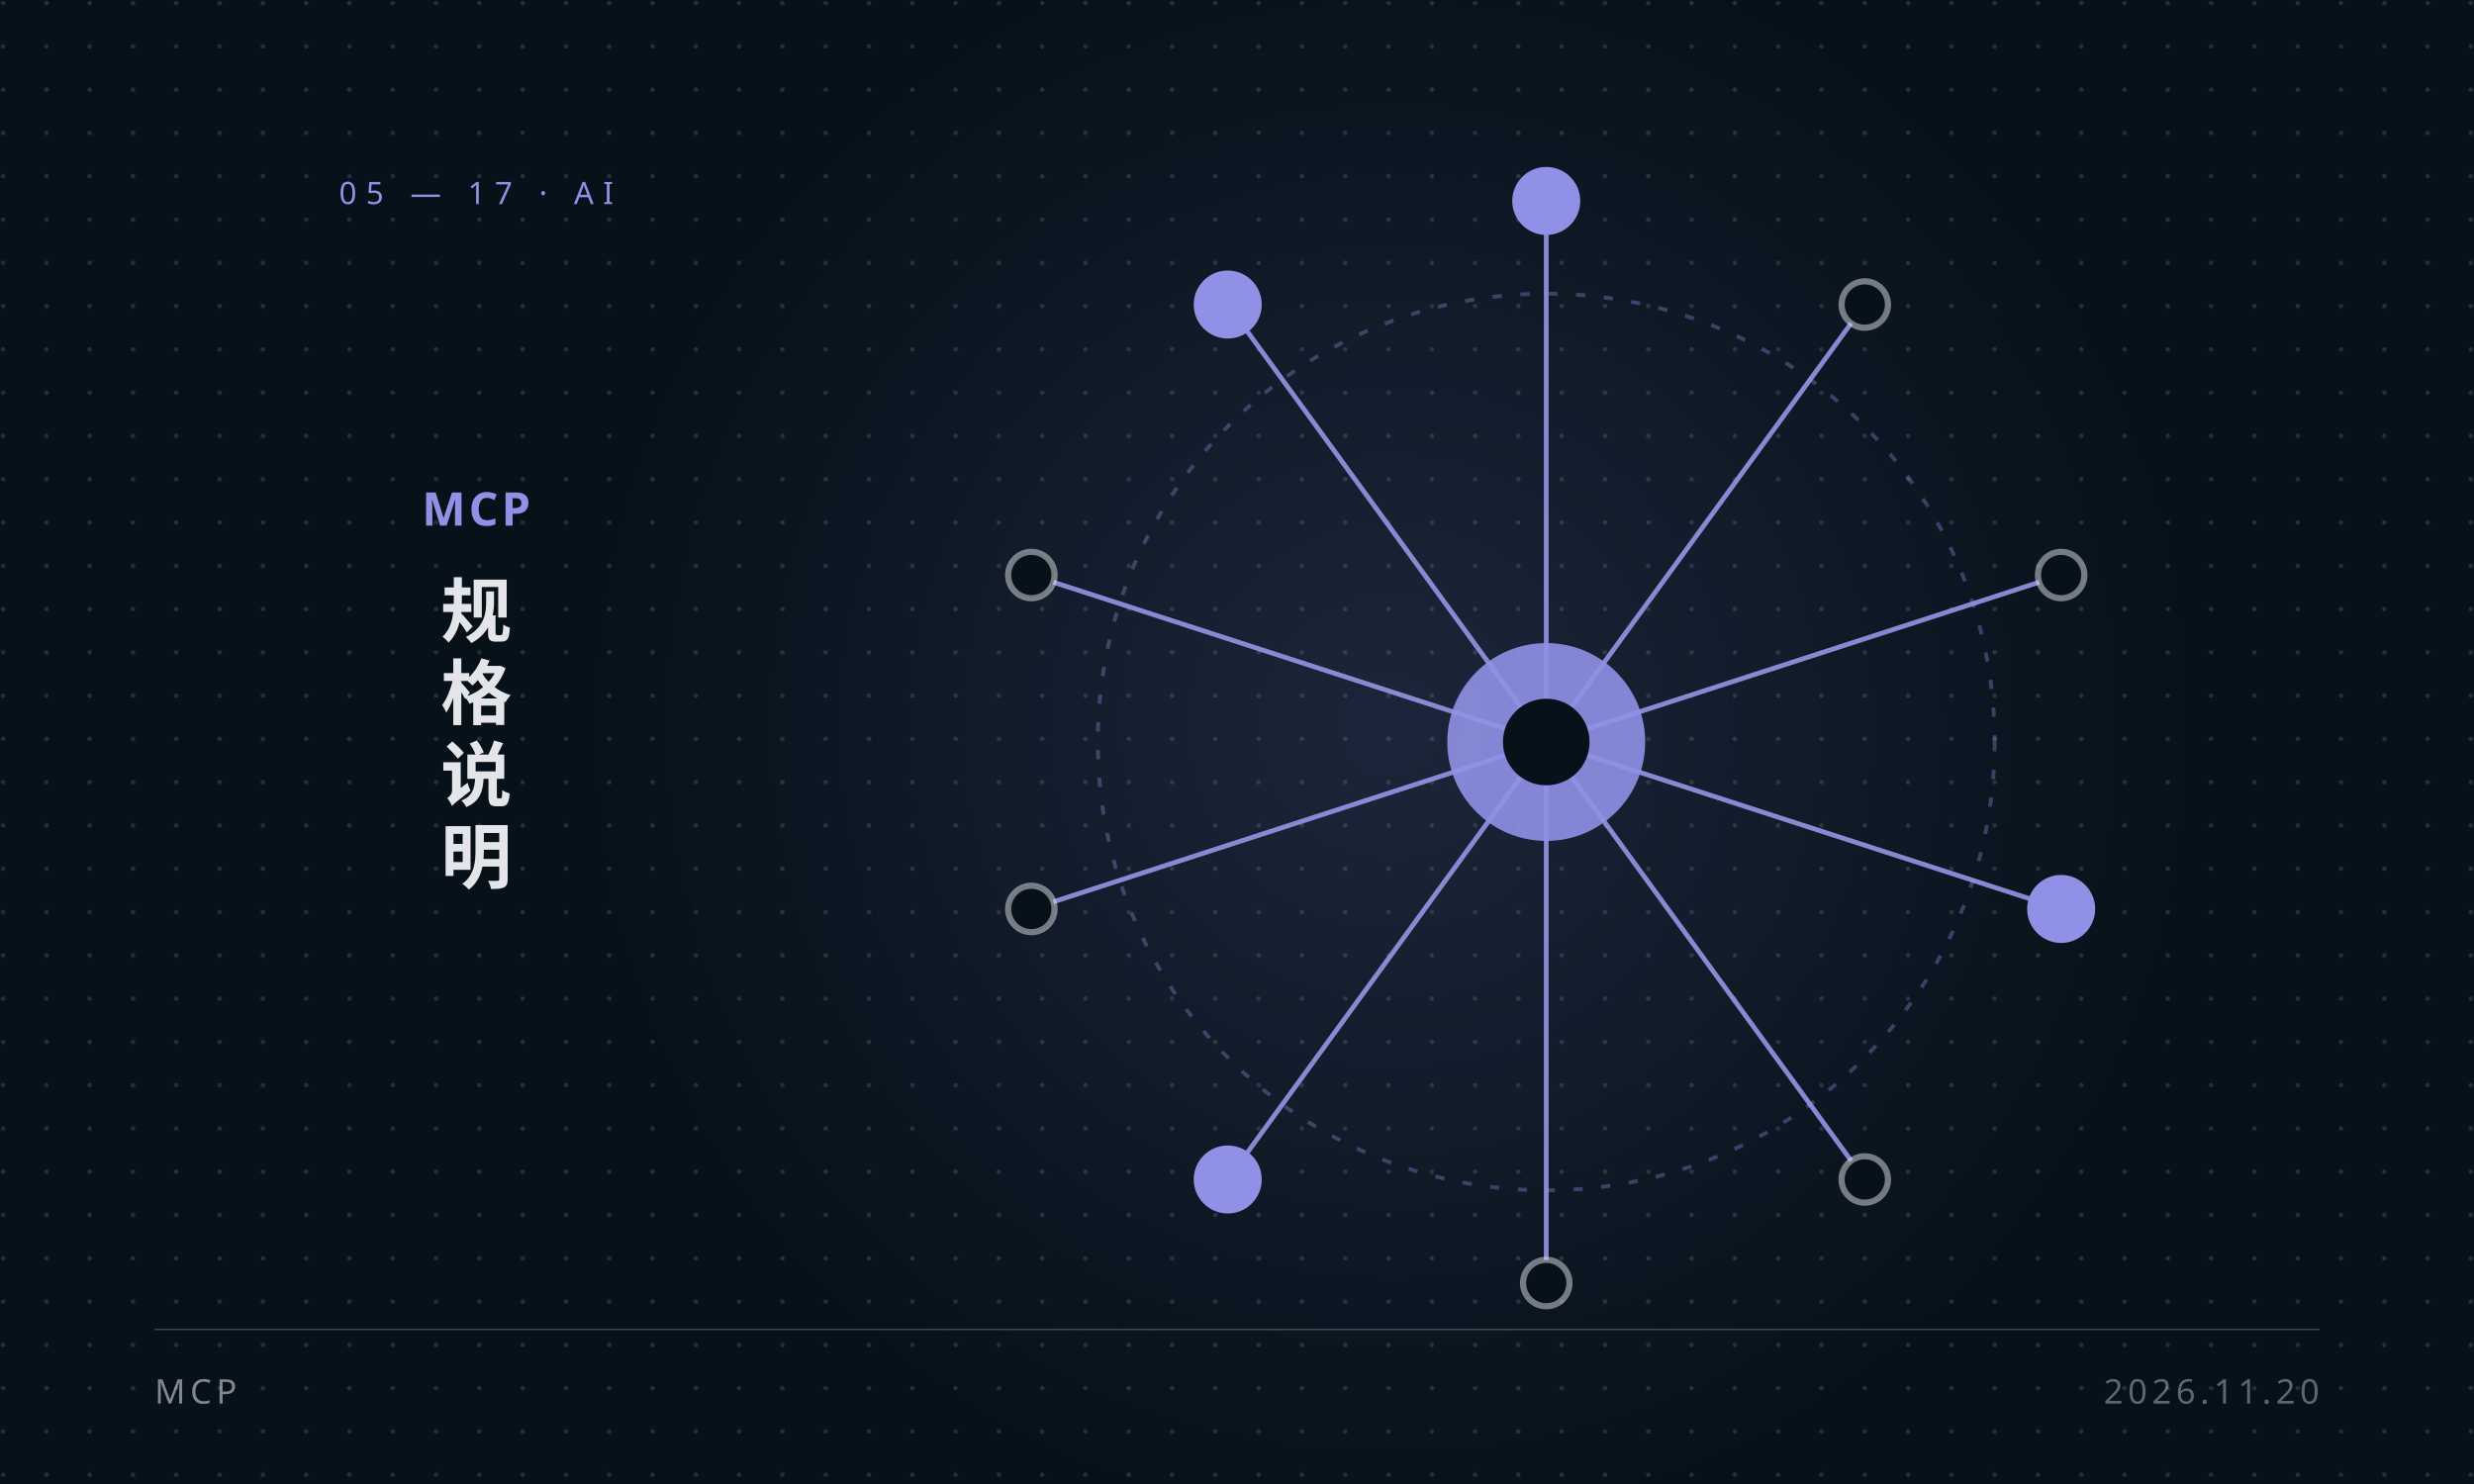
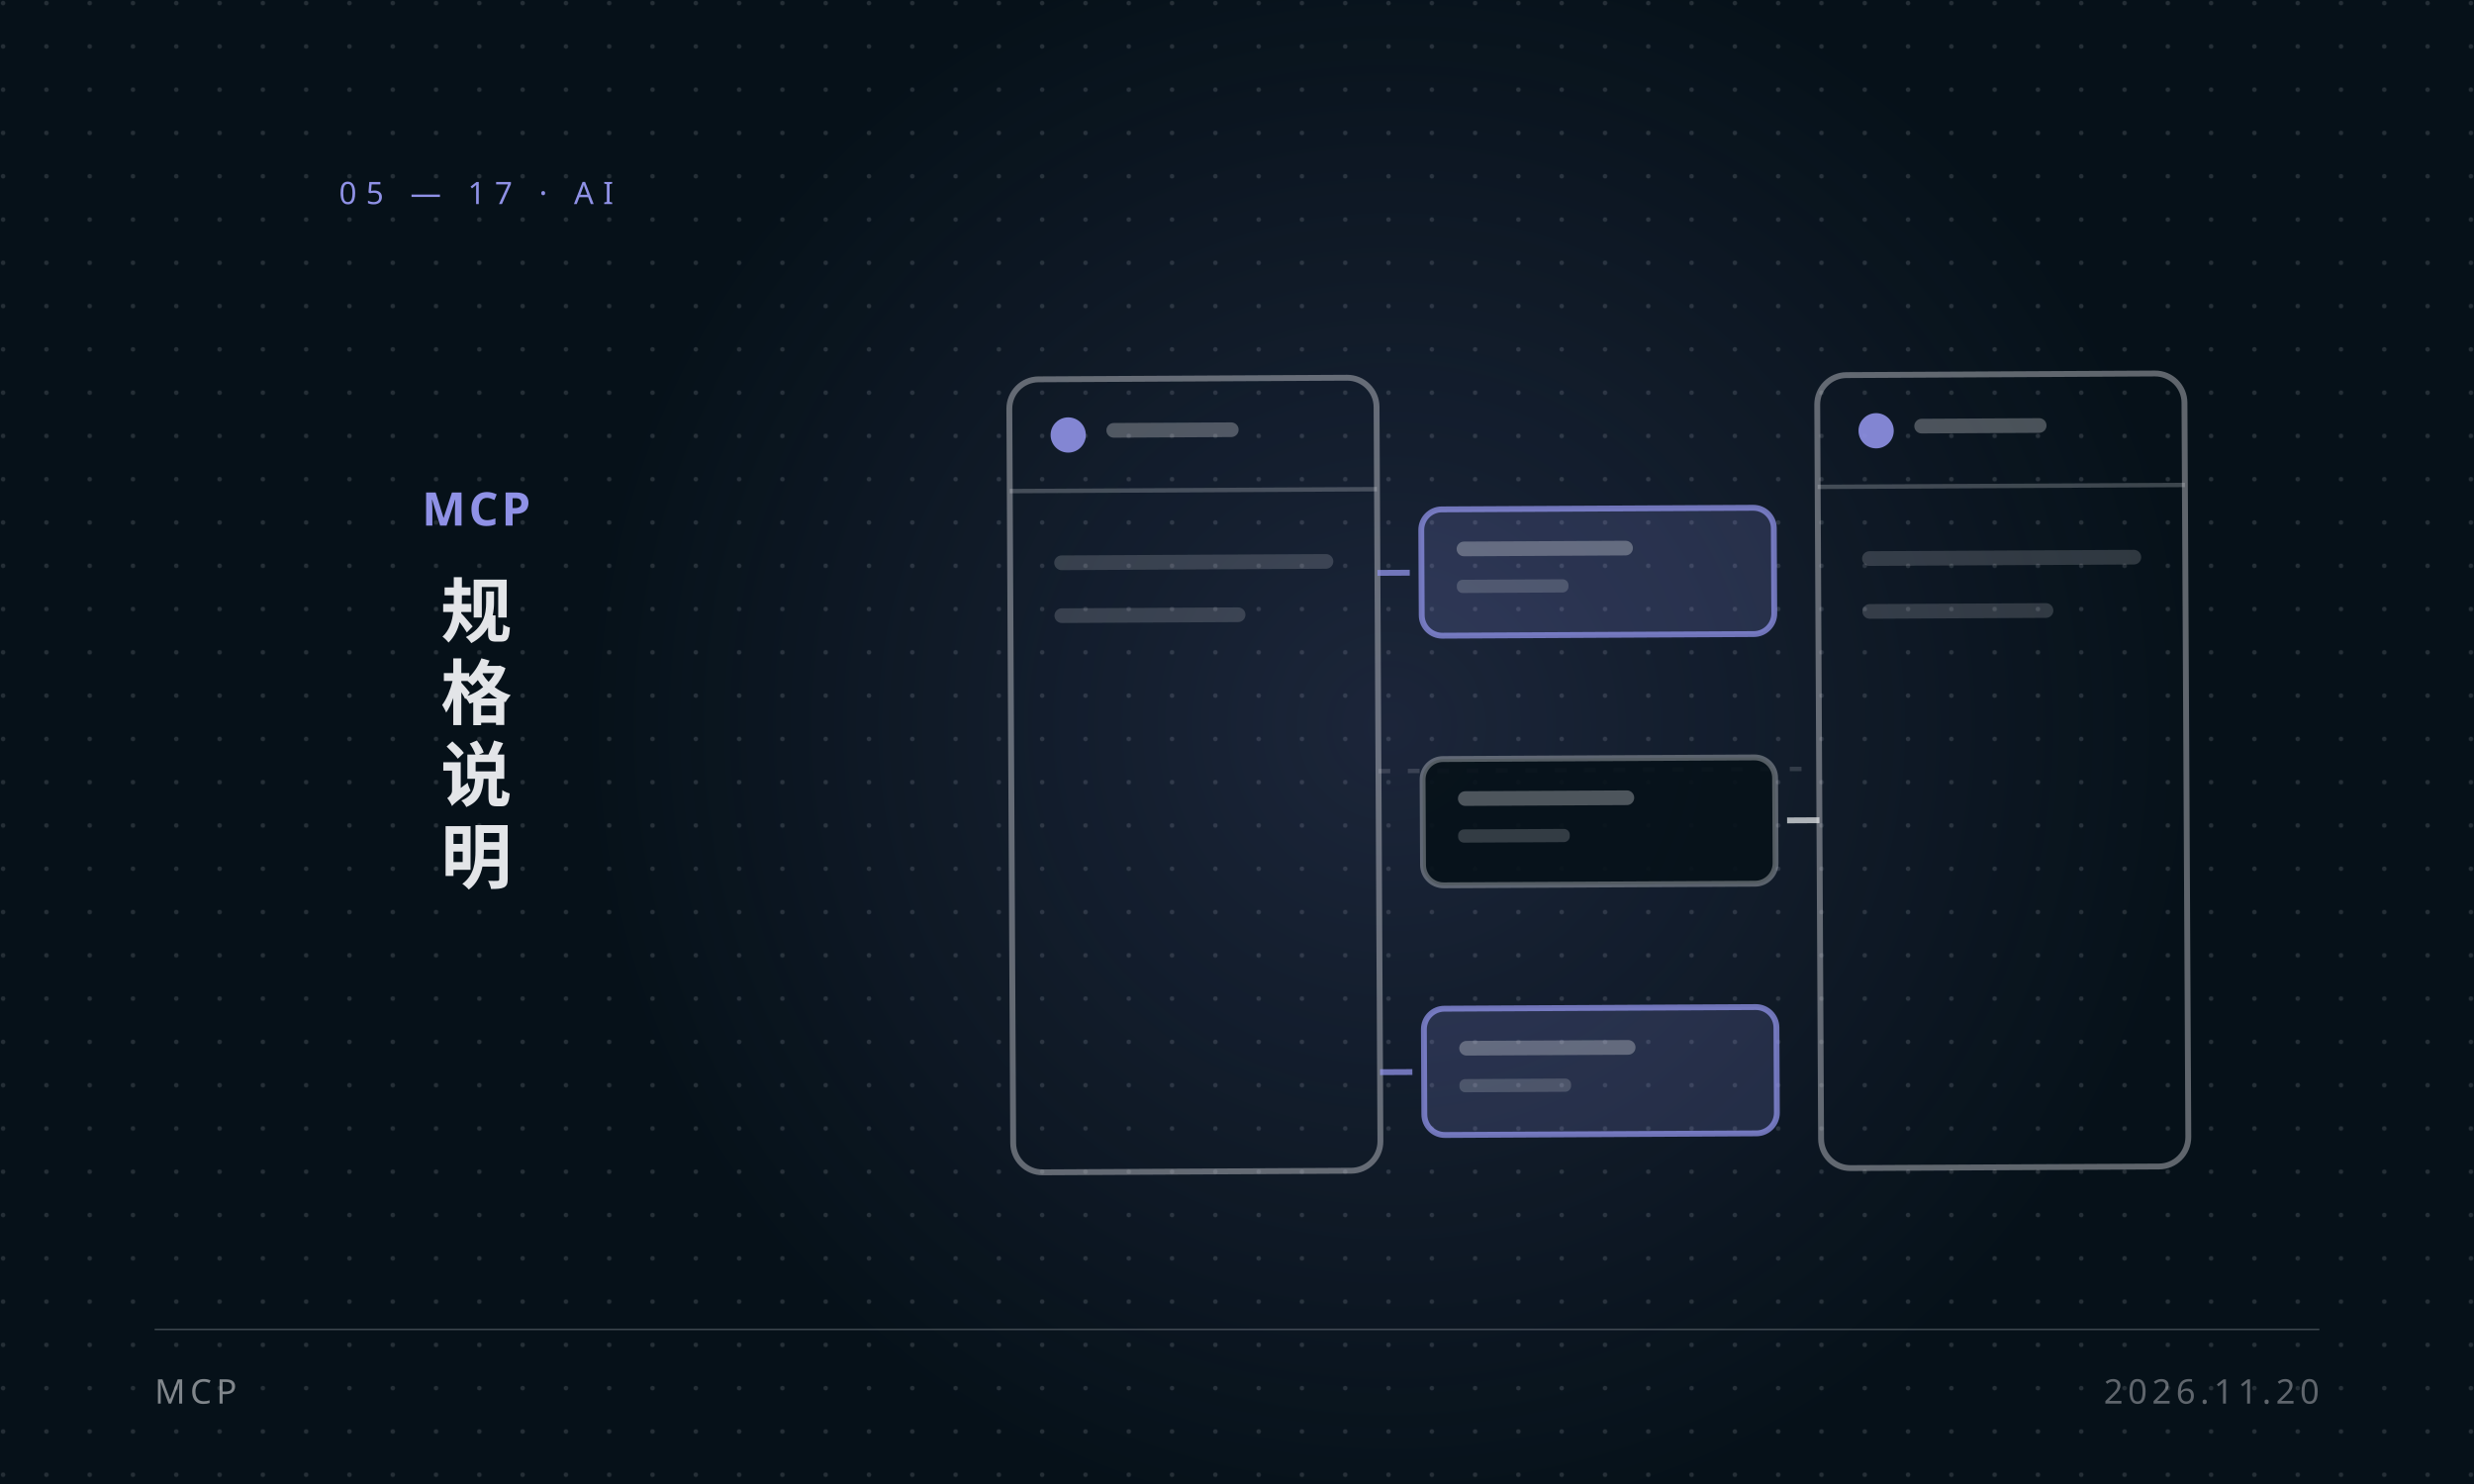
<svg xmlns="http://www.w3.org/2000/svg" width="1600" height="960" viewBox="0 0 1600 960" role="img" aria-label="MCP 规格说明 封面">
  <style>
    @media (prefers-reduced-motion: no-preference) {
      .flow { stroke-dasharray: 24 150; animation: flow 2.6s linear infinite; }
      .breathe { animation: breathe 3.2s ease-in-out infinite; }
      .breathe.d2 { animation-delay: 0.8s; }
      .breathe.d3 { animation-delay: 1.6s; }
    }
    @keyframes flow { from { stroke-dashoffset: 88; } to { stroke-dashoffset: 0; } }
    @keyframes breathe { 0%, 100% { opacity: 0.45; } 50% { opacity: 1; } }
  </style>
  <defs>
    <pattern id="dots" width="28" height="28" patternUnits="userSpaceOnUse">
      <circle cx="2" cy="2" r="1.5" fill="#e3e5e8" opacity="0.14" />
    </pattern>
    <radialGradient id="glow" cx="0.5" cy="0.5" r="0.5">
      <stop offset="0" stop-color="#8f91e6" stop-opacity="0.16" />
      <stop offset="1" stop-color="#8f91e6" stop-opacity="0" />
    </radialGradient>
  </defs>
  <rect width="1600" height="960" fill="#061119" />
  <rect width="1600" height="960" fill="url(#dots)" />
  <circle cx="900" cy="470" r="520" fill="url(#glow)" class="breathe" />
-   <g>
-     <circle cx="1000" cy="480" r="290" fill="none" stroke="#8f91e6" stroke-width="2.5" stroke-opacity="0.35" stroke-dasharray="6 12" />
-     <line x1="1000" y1="480" x2="1000" y2="130" stroke="#e3e5e8" stroke-width="3" stroke-opacity="0.32" />
-     <line class="flow" x1="1000" y1="480" x2="1000" y2="130" stroke="#8f91e6" stroke-width="3" stroke-opacity="0.85" />
-     <line x1="1000" y1="480" x2="1206" y2="197" stroke="#e3e5e8" stroke-width="3" stroke-opacity="0.32" />
-     <line class="flow" x1="1000" y1="480" x2="1206" y2="197" stroke="#8f91e6" stroke-width="3" stroke-opacity="0.85" />
-     <line x1="1000" y1="480" x2="1333" y2="372" stroke="#e3e5e8" stroke-width="3" stroke-opacity="0.32" />
-     <line class="flow" x1="1000" y1="480" x2="1333" y2="372" stroke="#8f91e6" stroke-width="3" stroke-opacity="0.85" />
-     <line x1="1000" y1="480" x2="1333" y2="588" stroke="#e3e5e8" stroke-width="3" stroke-opacity="0.32" />
-     <line class="flow" x1="1000" y1="480" x2="1333" y2="588" stroke="#8f91e6" stroke-width="3" stroke-opacity="0.85" />
-     <line x1="1000" y1="480" x2="1206" y2="763" stroke="#e3e5e8" stroke-width="3" stroke-opacity="0.32" />
-     <line class="flow" x1="1000" y1="480" x2="1206" y2="763" stroke="#8f91e6" stroke-width="3" stroke-opacity="0.85" />
-     <line x1="1000" y1="480" x2="1000" y2="830" stroke="#e3e5e8" stroke-width="3" stroke-opacity="0.32" />
-     <line class="flow" x1="1000" y1="480" x2="1000" y2="830" stroke="#8f91e6" stroke-width="3" stroke-opacity="0.85" />
-     <line x1="1000" y1="480" x2="794" y2="763" stroke="#e3e5e8" stroke-width="3" stroke-opacity="0.32" />
-     <line class="flow" x1="1000" y1="480" x2="794" y2="763" stroke="#8f91e6" stroke-width="3" stroke-opacity="0.85" />
-     <line x1="1000" y1="480" x2="667" y2="588" stroke="#e3e5e8" stroke-width="3" stroke-opacity="0.32" />
-     <line class="flow" x1="1000" y1="480" x2="667" y2="588" stroke="#8f91e6" stroke-width="3" stroke-opacity="0.85" />
-     <line x1="1000" y1="480" x2="667" y2="372" stroke="#e3e5e8" stroke-width="3" stroke-opacity="0.32" />
-     <line class="flow" x1="1000" y1="480" x2="667" y2="372" stroke="#8f91e6" stroke-width="3" stroke-opacity="0.85" />
-     <line x1="1000" y1="480" x2="794" y2="197" stroke="#e3e5e8" stroke-width="3" stroke-opacity="0.32" />
-     <line class="flow" x1="1000" y1="480" x2="794" y2="197" stroke="#8f91e6" stroke-width="3" stroke-opacity="0.85" />
-     <circle cx="1000" cy="130" r="22" fill="#8f91e6" stroke="none" stroke-width="4" stroke-opacity="0.5" />
-     <circle cx="1206" cy="197" r="15" fill="#061119" stroke="#e3e5e8" stroke-width="4" stroke-opacity="0.5" />
-     <circle cx="1333" cy="372" r="15" fill="#061119" stroke="#e3e5e8" stroke-width="4" stroke-opacity="0.5" />
-     <circle cx="1333" cy="588" r="22" fill="#8f91e6" stroke="none" stroke-width="4" stroke-opacity="0.5" />
-     <circle cx="1206" cy="763" r="15" fill="#061119" stroke="#e3e5e8" stroke-width="4" stroke-opacity="0.5" />
-     <circle cx="1000" cy="830" r="15" fill="#061119" stroke="#e3e5e8" stroke-width="4" stroke-opacity="0.5" />
-     <circle cx="794" cy="763" r="22" fill="#8f91e6" stroke="none" stroke-width="4" stroke-opacity="0.5" />
-     <circle cx="667" cy="588" r="15" fill="#061119" stroke="#e3e5e8" stroke-width="4" stroke-opacity="0.5" />
-     <circle cx="667" cy="372" r="15" fill="#061119" stroke="#e3e5e8" stroke-width="4" stroke-opacity="0.5" />
-     <circle cx="794" cy="197" r="22" fill="#8f91e6" stroke="none" stroke-width="4" stroke-opacity="0.5" />
-     <circle cx="1000" cy="480" r="64" fill="#8f91e6" opacity="0.9" />
-     <circle cx="1000" cy="480" r="28" fill="#061119" />
+   <g transform="translate(34 20) translate(1000 480) scale(1 1) rotate(-0.30) scale(0.950) translate(-1000 -480)">
+     <g>
+       <rect x="600" y="210" width="250" height="540" rx="20" fill="none" stroke="#e3e5e8" stroke-width="4" stroke-opacity="0.4" />
+       <line x1="600" y1="286" x2="850" y2="286" stroke="#e3e5e8" stroke-width="3" stroke-opacity="0.25" />
+       <circle cx="640" cy="248" r="12" fill="#8f91e6" opacity="0.9" />
+       <rect x="666" y="240" width="90" height="10" rx="5" fill="#e3e5e8" opacity="0.3" />
+       <rect x="630" y="330" width="190" height="10" rx="5" fill="#e3e5e8" opacity="0.18" />
+       <rect x="630" y="366" width="130" height="10" rx="5" fill="#e3e5e8" opacity="0.18" />
+       <rect x="1150" y="210" width="250" height="540" rx="20" fill="none" stroke="#e3e5e8" stroke-width="4" stroke-opacity="0.4" />
+       <line x1="1150" y1="286" x2="1400" y2="286" stroke="#e3e5e8" stroke-width="3" stroke-opacity="0.25" />
+       <circle cx="1190" cy="248" r="12" fill="#8f91e6" opacity="0.9" />
+       <rect x="1216" y="240" width="90" height="10" rx="5" fill="#e3e5e8" opacity="0.3" />
+       <rect x="1180" y="330" width="190" height="10" rx="5" fill="#e3e5e8" opacity="0.18" />
+       <rect x="1180" y="366" width="130" height="10" rx="5" fill="#e3e5e8" opacity="0.18" />
+       <path d="M850 478 H1150" stroke="#e3e5e8" stroke-width="3" stroke-opacity="0.16" stroke-dasharray="8 12" />
+       <rect x="880" y="300" width="240" height="86" rx="14" fill="#8f91e6" fill-opacity="0.18" stroke="#8f91e6" stroke-width="4" stroke-opacity="0.75" />
+       <rect x="904" y="322" width="120" height="10" rx="5" fill="#e3e5e8" opacity="0.32" />
+       <rect x="904" y="348" width="76" height="9" rx="4" fill="#e3e5e8" opacity="0.2" />
+       <path d="M850 343 H872" stroke="#8f91e6" stroke-width="4" stroke-opacity="0.75" />
+       <rect x="880" y="470" width="240" height="86" rx="14" fill="#061119" fill-opacity="0.9" stroke="#e3e5e8" stroke-width="4" stroke-opacity="0.35" />
+       <rect x="904" y="492" width="120" height="10" rx="5" fill="#e3e5e8" opacity="0.32" />
+       <rect x="904" y="518" width="76" height="9" rx="4" fill="#e3e5e8" opacity="0.2" />
+       <path d="M1150 513 H1128" stroke="#e3e5e8" stroke-width="4" stroke-opacity="0.75" />
+       <rect x="880" y="640" width="240" height="86" rx="14" fill="#8f91e6" fill-opacity="0.18" stroke="#8f91e6" stroke-width="4" stroke-opacity="0.75" />
+       <rect x="904" y="662" width="120" height="10" rx="5" fill="#e3e5e8" opacity="0.32" />
+       <rect x="904" y="688" width="76" height="9" rx="4" fill="#e3e5e8" opacity="0.2" />
+       <path d="M850 683 H872" stroke="#8f91e6" stroke-width="4" stroke-opacity="0.75" />
+     </g>
  </g>
  <text x="308" y="132" text-anchor="middle" font-family="'Segoe UI','Helvetica Neue',sans-serif" font-size="20" letter-spacing="6" fill="#8f91e6">05 — 17 · AI</text>
  <text x="308" y="340" text-anchor="middle" font-family="'Segoe UI','Helvetica Neue',sans-serif" font-size="30" font-weight="600" letter-spacing="2" fill="#8f91e6">MCP</text>
  <text x="308" y="412" text-anchor="middle" font-family="'PingFang SC','Microsoft YaHei','Noto Sans SC',sans-serif" font-size="46" font-weight="600" fill="#e3e5e8">规</text>
  <text x="308" y="465" text-anchor="middle" font-family="'PingFang SC','Microsoft YaHei','Noto Sans SC',sans-serif" font-size="46" font-weight="600" fill="#e3e5e8">格</text>
  <text x="308" y="518" text-anchor="middle" font-family="'PingFang SC','Microsoft YaHei','Noto Sans SC',sans-serif" font-size="46" font-weight="600" fill="#e3e5e8">说</text>
  <text x="308" y="571" text-anchor="middle" font-family="'PingFang SC','Microsoft YaHei','Noto Sans SC',sans-serif" font-size="46" font-weight="600" fill="#e3e5e8">明</text>
  <line x1="100" y1="860" x2="1500" y2="860" stroke="#e3e5e8" stroke-width="1" stroke-opacity="0.25" />
  <text x="100" y="908" font-family="'PingFang SC','Microsoft YaHei','Noto Sans SC',sans-serif" font-size="22" letter-spacing="3" fill="#e3e5e8" fill-opacity="0.55">MCP</text>
  <text x="1500" y="908" text-anchor="end" font-family="'Segoe UI','Helvetica Neue',sans-serif" font-size="22" letter-spacing="3" fill="#e3e5e8" fill-opacity="0.4">2026.11.20</text>
</svg>
